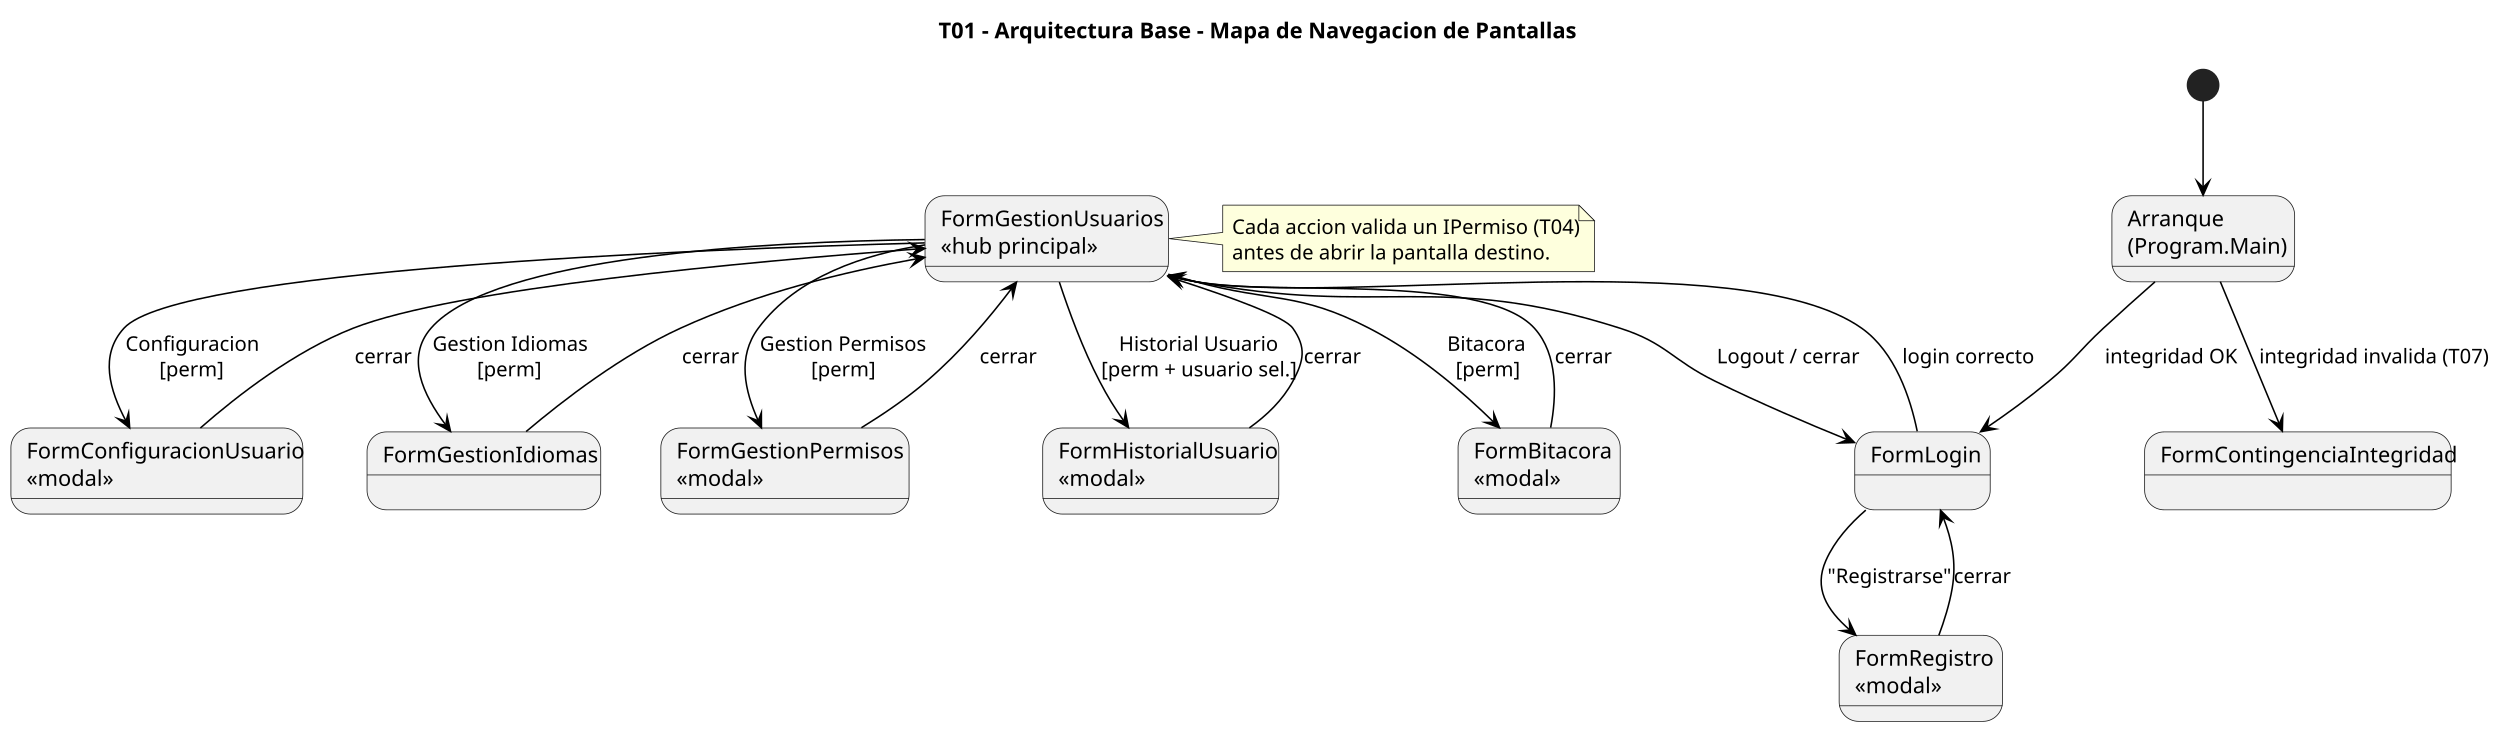
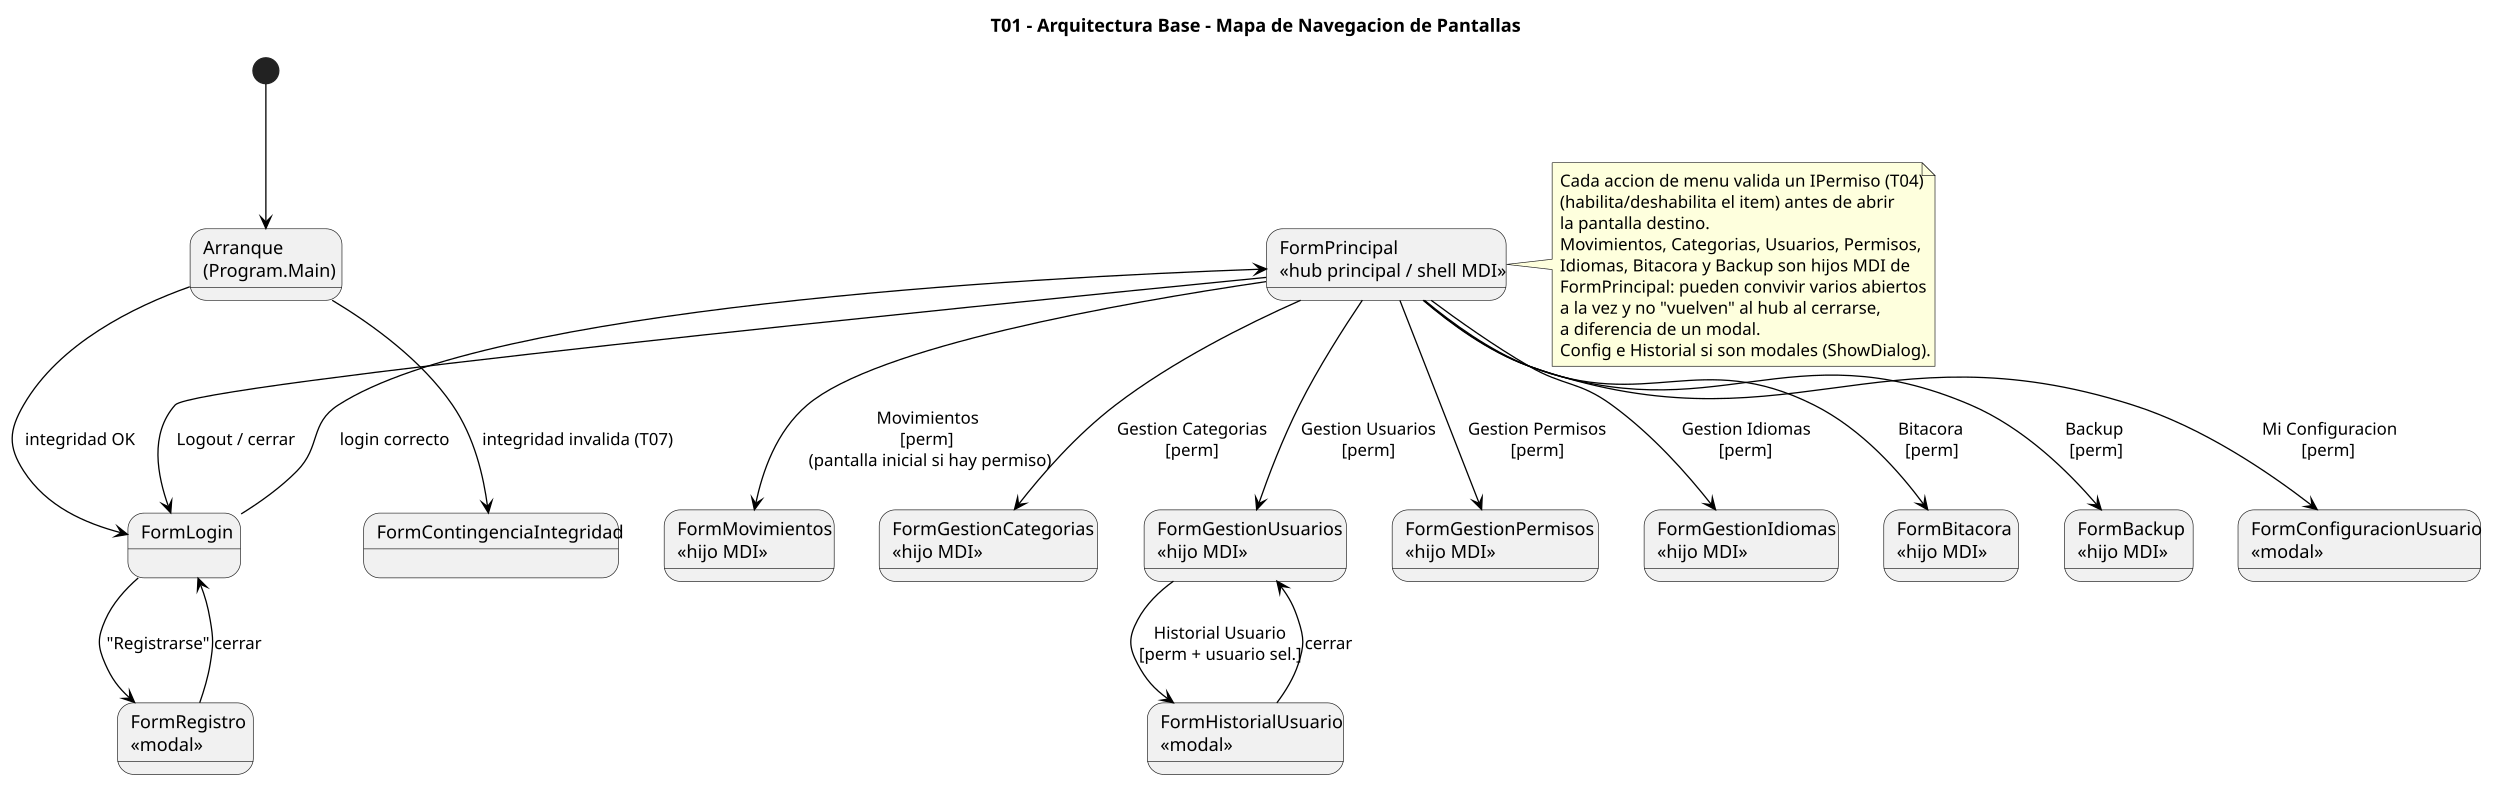
- <svg xmlns="http://www.w3.org/2000/svg" contentStyleType="text/css" data-diagram-type="STATE" height="476px" preserveAspectRatio="none" style="width:1604px;height:476px;background:#FFFFFF;" version="1.1" viewBox="0 0 1604 476" width="1604px" zoomAndPan="magnify">
+ <svg xmlns="http://www.w3.org/2000/svg" contentStyleType="text/css" data-diagram-type="STATE" height="611px" preserveAspectRatio="none" style="width:1930px;height:611px;background:#FFFFFF;" version="1.1" viewBox="0 0 1930 611" width="1930px" zoomAndPan="magnify">
  <defs />
  <g>
    <g class="title" data-source-line="1">
-       <text fill="#000000" font-family="sans-serif" font-size="14" font-weight="700" lengthAdjust="spacing" textLength="393.682" x="602.141" y="24.533">T01 - Arquitectura Base - Mapa de Navegacion de Pantallas</text>
+       <text fill="#000000" font-family="sans-serif" font-size="14" font-weight="700" lengthAdjust="spacing" textLength="393.682" x="764.684" y="24.533">T01 - Arquitectura Base - Mapa de Navegacion de Pantallas</text>
    </g>
    <g class="entity" data-qualified-name="Arranque" data-source-line="13" id="ent0001">
-       <rect fill="#F1F1F1" height="55.219" rx="12.5" ry="12.5" style="stroke:#181818;stroke-width:0.5;" width="117.241" x="1355" y="125.609" />
-       <line style="stroke:#181818;stroke-width:0.5;" x1="1355" x2="1472.241" y1="170.828" y2="170.828" />
-       <text fill="#000000" font-family="sans-serif" font-size="14" lengthAdjust="spacing" textLength="57.593" x="1365" y="145.143">Arranque</text>
-       <text fill="#000000" font-family="sans-serif" font-size="14" lengthAdjust="spacing" textLength="97.241" x="1365" y="162.752">(Program.Main)</text>
+       <rect fill="#F1F1F1" height="55.219" rx="12.5" ry="12.5" style="stroke:#181818;stroke-width:0.5;" width="117.241" x="146.76" y="176.609" />
+       <line style="stroke:#181818;stroke-width:0.5;" x1="146.76" x2="264.001" y1="221.828" y2="221.828" />
+       <text fill="#000000" font-family="sans-serif" font-size="14" lengthAdjust="spacing" textLength="57.593" x="156.76" y="196.143">Arranque</text>
+       <text fill="#000000" font-family="sans-serif" font-size="14" lengthAdjust="spacing" textLength="97.241" x="156.76" y="213.752">(Program.Main)</text>
    </g>
    <g class="entity" data-qualified-name="Cont" data-source-line="14" id="ent0002">
-       <rect fill="#F1F1F1" height="50" rx="12.5" ry="12.5" style="stroke:#181818;stroke-width:0.5;" width="196.654" x="1376" y="277.109" />
-       <line style="stroke:#181818;stroke-width:0.5;" x1="1376" x2="1572.654" y1="304.719" y2="304.719" />
-       <text fill="#000000" font-family="sans-serif" font-size="14" lengthAdjust="spacing" textLength="176.654" x="1386" y="296.643">FormContingenciaIntegridad</text>
+       <rect fill="#F1F1F1" height="50" rx="12.5" ry="12.5" style="stroke:#181818;stroke-width:0.5;" width="196.654" x="280.76" y="396.109" />
+       <line style="stroke:#181818;stroke-width:0.5;" x1="280.76" x2="477.414" y1="423.719" y2="423.719" />
+       <text fill="#000000" font-family="sans-serif" font-size="14" lengthAdjust="spacing" textLength="176.654" x="290.76" y="415.643">FormContingenciaIntegridad</text>
    </g>
    <g class="entity" data-qualified-name="Login" data-source-line="15" id="ent0003">
-       <rect fill="#F1F1F1" height="50" rx="12.5" ry="12.5" style="stroke:#181818;stroke-width:0.5;" width="86.917" x="1190" y="277.109" />
-       <line style="stroke:#181818;stroke-width:0.5;" x1="1190" x2="1276.917" y1="304.719" y2="304.719" />
-       <text fill="#000000" font-family="sans-serif" font-size="14" lengthAdjust="spacing" textLength="66.917" x="1200" y="296.643">FormLogin</text>
+       <rect fill="#F1F1F1" height="50" rx="12.5" ry="12.5" style="stroke:#181818;stroke-width:0.5;" width="86.917" x="98.76" y="396.109" />
+       <line style="stroke:#181818;stroke-width:0.5;" x1="98.76" x2="185.677" y1="423.719" y2="423.719" />
+       <text fill="#000000" font-family="sans-serif" font-size="14" lengthAdjust="spacing" textLength="66.917" x="108.76" y="415.643">FormLogin</text>
    </g>
    <g class="entity" data-qualified-name="Registro" data-source-line="16" id="ent0004">
-       <rect fill="#F1F1F1" height="55.219" rx="12.5" ry="12.5" style="stroke:#181818;stroke-width:0.5;" width="104.793" x="1180" y="407.609" />
-       <line style="stroke:#181818;stroke-width:0.5;" x1="1180" x2="1284.793" y1="452.828" y2="452.828" />
-       <text fill="#000000" font-family="sans-serif" font-size="14" lengthAdjust="spacing" textLength="84.793" x="1190" y="427.143">FormRegistro</text>
-       <text fill="#000000" font-family="sans-serif" font-size="14" lengthAdjust="spacing" textLength="53.703" x="1190" y="444.752">«modal»</text>
-     </g>
-     <g class="entity" data-qualified-name="Hub" data-source-line="17" id="ent0005">
-       <rect fill="#F1F1F1" height="55.219" rx="12.5" ry="12.5" style="stroke:#181818;stroke-width:0.5;" width="156.151" x="593.5" y="125.609" />
-       <line style="stroke:#181818;stroke-width:0.5;" x1="593.5" x2="749.651" y1="170.828" y2="170.828" />
-       <text fill="#000000" font-family="sans-serif" font-size="14" lengthAdjust="spacing" textLength="136.151" x="603.5" y="145.143">FormGestionUsuarios</text>
-       <text fill="#000000" font-family="sans-serif" font-size="14" lengthAdjust="spacing" textLength="94.958" x="603.5" y="162.752">«hub principal»</text>
-     </g>
-     <g class="entity" data-qualified-name="Config" data-source-line="18" id="ent0006">
-       <rect fill="#F1F1F1" height="55.219" rx="12.5" ry="12.5" style="stroke:#181818;stroke-width:0.5;" width="187.289" x="7" y="274.609" />
-       <line style="stroke:#181818;stroke-width:0.5;" x1="7" x2="194.289" y1="319.828" y2="319.828" />
-       <text fill="#000000" font-family="sans-serif" font-size="14" lengthAdjust="spacing" textLength="167.289" x="17" y="294.143">FormConfiguracionUsuario</text>
-       <text fill="#000000" font-family="sans-serif" font-size="14" lengthAdjust="spacing" textLength="53.703" x="17" y="311.752">«modal»</text>
-     </g>
-     <g class="entity" data-qualified-name="Idiomas" data-source-line="19" id="ent0007">
-       <rect fill="#F1F1F1" height="50" rx="12.5" ry="12.5" style="stroke:#181818;stroke-width:0.5;" width="149.931" x="235.5" y="277.109" />
-       <line style="stroke:#181818;stroke-width:0.5;" x1="235.5" x2="385.431" y1="304.719" y2="304.719" />
-       <text fill="#000000" font-family="sans-serif" font-size="14" lengthAdjust="spacing" textLength="129.931" x="245.5" y="296.643">FormGestionIdiomas</text>
-     </g>
-     <g class="entity" data-qualified-name="Permisos" data-source-line="20" id="ent0008">
-       <rect fill="#F1F1F1" height="55.219" rx="12.5" ry="12.5" style="stroke:#181818;stroke-width:0.5;" width="159.255" x="424" y="274.609" />
-       <line style="stroke:#181818;stroke-width:0.5;" x1="424" x2="583.255" y1="319.828" y2="319.828" />
-       <text fill="#000000" font-family="sans-serif" font-size="14" lengthAdjust="spacing" textLength="139.255" x="434" y="294.143">FormGestionPermisos</text>
-       <text fill="#000000" font-family="sans-serif" font-size="14" lengthAdjust="spacing" textLength="53.703" x="434" y="311.752">«modal»</text>
-     </g>
-     <g class="entity" data-qualified-name="Historial" data-source-line="21" id="ent0009">
-       <rect fill="#F1F1F1" height="55.219" rx="12.5" ry="12.5" style="stroke:#181818;stroke-width:0.5;" width="151.469" x="669" y="274.609" />
-       <line style="stroke:#181818;stroke-width:0.5;" x1="669" x2="820.469" y1="319.828" y2="319.828" />
-       <text fill="#000000" font-family="sans-serif" font-size="14" lengthAdjust="spacing" textLength="131.469" x="679" y="294.143">FormHistorialUsuario</text>
-       <text fill="#000000" font-family="sans-serif" font-size="14" lengthAdjust="spacing" textLength="53.703" x="679" y="311.752">«modal»</text>
-     </g>
-     <g class="entity" data-qualified-name="Bitacora" data-source-line="22" id="ent0010">
-       <rect fill="#F1F1F1" height="55.219" rx="12.5" ry="12.5" style="stroke:#181818;stroke-width:0.5;" width="104.02" x="935.5" y="274.609" />
-       <line style="stroke:#181818;stroke-width:0.5;" x1="935.5" x2="1039.521" y1="319.828" y2="319.828" />
-       <text fill="#000000" font-family="sans-serif" font-size="14" lengthAdjust="spacing" textLength="84.02" x="945.5" y="294.143">FormBitacora</text>
-       <text fill="#000000" font-family="sans-serif" font-size="14" lengthAdjust="spacing" textLength="53.703" x="945.5" y="311.752">«modal»</text>
-     </g>
-     <g class="start_entity" data-qualified-name=".start." data-source-line="11" id="ent0011">
-       <ellipse cx="1413.5" cy="54.609" fill="#222222" rx="10" ry="10" style="stroke:#222222;stroke-width:1;" />
-     </g>
-     <g class="entity" data-qualified-name="GMN29" data-source-line="45" id="ent0030">
-       <path d="M784.5,131.609 L784.5,149.109 L749.89,153.109 L784.5,157.109 L784.5,174.312 A0,0 0 0 0 784.5,174.312 L1022.99,174.312 A0,0 0 0 0 1022.99,174.312 L1022.99,141.609 L1012.99,131.609 L784.5,131.609 A0,0 0 0 0 784.5,131.609" fill="#FEFFDD" style="stroke:#181818;stroke-width:0.5;" />
-       <path d="M1012.99,131.609 L1012.99,141.609 L1022.99,141.609 L1012.99,131.609" fill="#FEFFDD" style="stroke:#181818;stroke-width:0.5;" />
-       <text fill="#000000" font-family="sans-serif" font-size="13" lengthAdjust="spacing" textLength="217.49" x="790.5" y="150.105">Cada accion valida un IPermiso (T04)</text>
-       <text fill="#000000" font-family="sans-serif" font-size="13" lengthAdjust="spacing" textLength="191.515" x="790.5" y="166.456">antes de abrir la pantalla destino.</text>
-     </g>
-     <g class="link" data-entity-1="ent0011" data-entity-2="ent0001" data-link-type="dependency" data-source-line="11" id="lnk12">
-       <path d="M1413.5,64.859 C1413.5,78.639 1413.5,100.079 1413.5,120.259" fill="none" id="*start*-to-Arranque" style="stroke:#000000;stroke-width:1;" />
-       <polygon fill="#000000" points="1413.5,125.259,1417.5,116.259,1413.5,120.259,1409.5,116.259,1413.5,125.259" style="stroke:#000000;stroke-width:1;stroke-linejoin:miter;stroke-miterlimit:10;" />
-     </g>
-     <g class="link" data-entity-1="ent0001" data-entity-2="ent0002" data-link-type="dependency" data-source-line="24" id="lnk13">
-       <path d="M1424.55,180.729 C1435.88,208.029 1451.432,245.532 1462.432,272.022" fill="none" id="Arranque-to-Cont" style="stroke:#000000;stroke-width:1;" />
-       <polygon fill="#000000" points="1464.35,276.639,1464.593,266.793,1462.432,272.022,1457.204,269.861,1464.35,276.639" style="stroke:#000000;stroke-width:1;stroke-linejoin:miter;stroke-miterlimit:10;" />
-       <text fill="#000000" font-family="sans-serif" font-size="13" lengthAdjust="spacing" textLength="139.464" x="1449.5" y="233.105">integridad invalida (T07)</text>
-     </g>
-     <g class="link" data-entity-1="ent0001" data-entity-2="ent0003" data-link-type="dependency" data-source-line="25" id="lnk14">
-       <path d="M1382.63,180.829 C1372.03,190.149 1360.16,200.739 1349.5,210.609 C1333.59,225.349 1331.23,230.809 1314.5,244.609 C1300.75,255.959 1288.932,264.594 1274.842,274.194" fill="none" id="Arranque-to-Login" style="stroke:#000000;stroke-width:1;" />
-       <polygon fill="#000000" points="1270.71,277.009,1280.4,275.248,1274.842,274.194,1275.896,268.636,1270.71,277.009" style="stroke:#000000;stroke-width:1;stroke-linejoin:miter;stroke-miterlimit:10;" />
-       <text fill="#000000" font-family="sans-serif" font-size="13" lengthAdjust="spacing" textLength="79.492" x="1350.5" y="233.105">integridad OK</text>
-     </g>
-     <g class="link" data-entity-1="ent0003" data-entity-2="ent0004" data-link-type="dependency" data-source-line="27" id="lnk15">
-       <path d="M1197.08,327.309 C1186.86,336.139 1177.03,347.089 1171.5,359.609 C1163.67,377.349 1171.687,391.029 1186.917,404.269" fill="none" id="Login-to-Registro" style="stroke:#000000;stroke-width:1;" />
-       <polygon fill="#000000" points="1190.69,407.549,1186.522,398.626,1186.917,404.269,1181.274,404.663,1190.69,407.549" style="stroke:#000000;stroke-width:1;stroke-linejoin:miter;stroke-miterlimit:10;" />
-       <text fill="#000000" font-family="sans-serif" font-size="13" lengthAdjust="spacing" textLength="75.696" x="1172.5" y="374.104">"Registrarse"</text>
-     </g>
-     <g class="link" data-entity-1="ent0004" data-entity-2="ent0003" data-link-type="dependency" data-source-line="28" id="lnk16">
-       <path d="M1243.98,407.599 C1247.44,398.299 1250.77,387.659 1252.5,377.609 C1255.41,360.639 1252.355,346.53 1246.825,332.06" fill="none" id="Registro-to-Login" style="stroke:#000000;stroke-width:1;" />
-       <polygon fill="#000000" points="1245.04,327.389,1244.516,337.224,1246.825,332.06,1251.989,334.368,1245.04,327.389" style="stroke:#000000;stroke-width:1;stroke-linejoin:miter;stroke-miterlimit:10;" />
-       <text fill="#000000" font-family="sans-serif" font-size="13" lengthAdjust="spacing" textLength="33.947" x="1253.5" y="374.104">cerrar</text>
-     </g>
-     <g class="link" data-entity-1="ent0003" data-entity-2="ent0005" data-link-type="dependency" data-source-line="29" id="lnk17">
-       <path d="M1230.09,276.719 C1225.74,255.509 1215.99,225.849 1194.5,210.609 C1116.73,155.449 860.45,196.839 766.5,180.609 C761.02,179.659 760.269,179.621 754.639,178.361" fill="none" id="Login-to-Hub" style="stroke:#000000;stroke-width:1;" />
-       <polygon fill="#000000" points="749.76,177.269,757.669,183.138,754.639,178.361,759.416,175.332,749.76,177.269" style="stroke:#000000;stroke-width:1;stroke-linejoin:miter;stroke-miterlimit:10;" />
-       <text fill="#000000" font-family="sans-serif" font-size="13" lengthAdjust="spacing" textLength="78.038" x="1220.5" y="233.105">login correcto</text>
-     </g>
-     <g class="link" data-entity-1="ent0005" data-entity-2="ent0003" data-link-type="dependency" data-source-line="30" id="lnk18">
-       <path d="M749.54,176.959 C755.26,178.299 760.95,179.539 766.5,180.609 C886.35,203.749 923.22,173.489 1039.5,210.609 C1069.07,220.049 1072.62,230.969 1100.5,244.609 C1129.79,258.949 1158.998,271.408 1185.218,282.058" fill="none" id="Hub-to-Login" style="stroke:#000000;stroke-width:1;" />
-       <polygon fill="#000000" points="1189.85,283.939,1183.017,276.846,1185.218,282.058,1180.006,284.259,1189.85,283.939" style="stroke:#000000;stroke-width:1;stroke-linejoin:miter;stroke-miterlimit:10;" />
-       <text fill="#000000" font-family="sans-serif" font-size="13" lengthAdjust="spacing" textLength="84.544" x="1101.5" y="233.105">Logout / cerrar</text>
-     </g>
-     <g class="link" data-entity-1="ent0005" data-entity-2="ent0006" data-link-type="dependency" data-source-line="32" id="lnk19">
-       <path d="M593.33,155.839 C440.38,160.029 113.42,173.299 79.5,210.609 C63.77,227.919 70.239,250.237 80.859,270.167" fill="none" id="Hub-to-Config" style="stroke:#000000;stroke-width:1;" />
-       <polygon fill="#000000" points="83.21,274.579,82.508,264.756,80.859,270.167,75.448,268.518,83.21,274.579" style="stroke:#000000;stroke-width:1;stroke-linejoin:miter;stroke-miterlimit:10;" />
-       <text fill="#000000" font-family="sans-serif" font-size="13" lengthAdjust="spacing" textLength="80.215" x="80.5" y="225.105">Configuracion</text>
-       <text fill="#000000" font-family="sans-serif" font-size="13" lengthAdjust="spacing" textLength="36.842" x="102.187" y="241.456">[perm]</text>
-     </g>
-     <g class="link" data-entity-1="ent0006" data-entity-2="ent0005" data-link-type="dependency" data-source-line="38" id="lnk24">
-       <path d="M128.56,274.589 C152.6,253.539 189.15,225.289 226.5,210.609 C291.55,185.039 479.174,167.922 588.474,159.752" fill="none" id="Config-to-Hub" style="stroke:#000000;stroke-width:1;" />
-       <polygon fill="#000000" points="593.46,159.379,584.187,156.061,588.474,159.752,584.783,164.039,593.46,159.379" style="stroke:#000000;stroke-width:1;stroke-linejoin:miter;stroke-miterlimit:10;" />
-       <text fill="#000000" font-family="sans-serif" font-size="13" lengthAdjust="spacing" textLength="33.947" x="227.5" y="233.105">cerrar</text>
-     </g>
-     <g class="link" data-entity-1="ent0005" data-entity-2="ent0007" data-link-type="dependency" data-source-line="33" id="lnk20">
-       <path d="M593.34,153.699 C490.12,155.009 316.66,164.289 276.5,210.609 C260.12,229.499 271.328,253.053 286.068,272.793" fill="none" id="Hub-to-Idiomas" style="stroke:#000000;stroke-width:1;" />
-       <polygon fill="#000000" points="289.06,276.799,286.88,267.195,286.068,272.793,280.47,271.981,289.06,276.799" style="stroke:#000000;stroke-width:1;stroke-linejoin:miter;stroke-miterlimit:10;" />
-       <text fill="#000000" font-family="sans-serif" font-size="13" lengthAdjust="spacing" textLength="93.933" x="277.5" y="225.105">Gestion Idiomas</text>
-       <text fill="#000000" font-family="sans-serif" font-size="13" lengthAdjust="spacing" textLength="36.842" x="306.045" y="241.456">[perm]</text>
-     </g>
-     <g class="link" data-entity-1="ent0007" data-entity-2="ent0005" data-link-type="dependency" data-source-line="39" id="lnk25">
-       <path d="M337.56,276.879 C361.84,256.359 399.28,227.649 436.5,210.609 C486.29,187.809 541.459,174.457 588.419,165.987" fill="none" id="Idiomas-to-Hub" style="stroke:#000000;stroke-width:1;" />
-       <polygon fill="#000000" points="593.34,165.099,583.773,162.76,588.419,165.987,585.193,170.633,593.34,165.099" style="stroke:#000000;stroke-width:1;stroke-linejoin:miter;stroke-miterlimit:10;" />
-       <text fill="#000000" font-family="sans-serif" font-size="13" lengthAdjust="spacing" textLength="33.947" x="437.5" y="233.105">cerrar</text>
-     </g>
-     <g class="link" data-entity-1="ent0005" data-entity-2="ent0008" data-link-type="dependency" data-source-line="34" id="lnk21">
-       <path d="M593.48,157.129 C554.74,163.069 511.07,177.409 486.5,210.609 C472.9,228.979 477.751,250.509 486.491,269.959" fill="none" id="Hub-to-Permisos" style="stroke:#000000;stroke-width:1;" />
-       <polygon fill="#000000" points="488.54,274.519,488.5,264.671,486.491,269.959,481.202,267.95,488.54,274.519" style="stroke:#000000;stroke-width:1;stroke-linejoin:miter;stroke-miterlimit:10;" />
-       <text fill="#000000" font-family="sans-serif" font-size="13" lengthAdjust="spacing" textLength="102.591" x="487.5" y="225.105">Gestion Permisos</text>
-       <text fill="#000000" font-family="sans-serif" font-size="13" lengthAdjust="spacing" textLength="36.842" x="520.375" y="241.456">[perm]</text>
-     </g>
-     <g class="link" data-entity-1="ent0008" data-entity-2="ent0005" data-link-type="dependency" data-source-line="40" id="lnk26">
-       <path d="M552.67,274.419 C566.8,265.749 581.82,255.529 594.5,244.609 C616.54,225.629 634.634,204.089 649.164,184.98" fill="none" id="Permisos-to-Hub" style="stroke:#000000;stroke-width:1;" />
-       <polygon fill="#000000" points="652.19,180.999,643.559,185.743,649.164,184.98,649.927,190.585,652.19,180.999" style="stroke:#000000;stroke-width:1;stroke-linejoin:miter;stroke-miterlimit:10;" />
-       <text fill="#000000" font-family="sans-serif" font-size="13" lengthAdjust="spacing" textLength="33.947" x="628.5" y="233.105">cerrar</text>
-     </g>
-     <g class="link" data-entity-1="ent0005" data-entity-2="ent0009" data-link-type="dependency" data-source-line="35" id="lnk22">
-       <path d="M679.67,180.989 C685.73,199.389 694.77,224.079 705.5,244.609 C710.8,254.749 714.73,261.142 721.17,270.282" fill="none" id="Hub-to-Historial" style="stroke:#000000;stroke-width:1;" />
-       <polygon fill="#000000" points="724.05,274.369,722.136,264.708,721.17,270.282,715.596,269.316,724.05,274.369" style="stroke:#000000;stroke-width:1;stroke-linejoin:miter;stroke-miterlimit:10;" />
-       <text fill="#000000" font-family="sans-serif" font-size="13" lengthAdjust="spacing" textLength="95.361" x="717.888" y="225.105">Historial Usuario</text>
-       <text fill="#000000" font-family="sans-serif" font-size="13" lengthAdjust="spacing" textLength="118.136" x="706.5" y="241.456">[perm + usuario sel.]</text>
-     </g>
-     <g class="link" data-entity-1="ent0009" data-entity-2="ent0005" data-link-type="dependency" data-source-line="41" id="lnk27">
-       <path d="M801.6,274.509 C812.8,266.539 823.05,256.639 829.5,244.609 C836.64,231.289 838.2,222.959 829.5,210.609 C824.28,203.199 791.529,191.164 754.369,179.184" fill="none" id="Historial-to-Hub" style="stroke:#000000;stroke-width:1;" />
-       <polygon fill="#000000" points="749.61,177.649,756.948,184.218,754.369,179.184,759.403,176.604,749.61,177.649" style="stroke:#000000;stroke-width:1;stroke-linejoin:miter;stroke-miterlimit:10;" />
-       <text fill="#000000" font-family="sans-serif" font-size="13" lengthAdjust="spacing" textLength="33.947" x="836.5" y="233.105">cerrar</text>
-     </g>
-     <g class="link" data-entity-1="ent0005" data-entity-2="ent0010" data-link-type="dependency" data-source-line="36" id="lnk23">
-       <path d="M749.51,175.939 C755.26,177.529 760.97,179.099 766.5,180.609 C816.21,194.199 832.73,186.939 878.5,210.609 C910.4,227.109 937.784,250.725 958.514,270.985" fill="none" id="Hub-to-Bitacora" style="stroke:#000000;stroke-width:1;" />
-       <polygon fill="#000000" points="962.09,274.479,958.449,265.328,958.514,270.985,952.858,271.05,962.09,274.479" style="stroke:#000000;stroke-width:1;stroke-linejoin:miter;stroke-miterlimit:10;" />
-       <text fill="#000000" font-family="sans-serif" font-size="13" lengthAdjust="spacing" textLength="47.69" x="928.5" y="225.105">Bitacora</text>
-       <text fill="#000000" font-family="sans-serif" font-size="13" lengthAdjust="spacing" textLength="36.842" x="933.924" y="241.456">[perm]</text>
-     </g>
-     <g class="link" data-entity-1="ent0010" data-entity-2="ent0005" data-link-type="dependency" data-source-line="42" id="lnk28">
-       <path d="M994.9,274.369 C998.7,254.329 999.76,227.539 984.5,210.609 C951.76,174.289 814.38,190.539 766.5,180.609 C760.97,179.459 760.14,179.346 754.44,177.966" fill="none" id="Bitacora-to-Hub" style="stroke:#000000;stroke-width:1;" />
-       <polygon fill="#000000" points="749.58,176.789,757.386,182.795,754.44,177.966,759.269,175.019,749.58,176.789" style="stroke:#000000;stroke-width:1;stroke-linejoin:miter;stroke-miterlimit:10;" />
-       <text fill="#000000" font-family="sans-serif" font-size="13" lengthAdjust="spacing" textLength="33.947" x="997.5" y="233.105">cerrar</text>
+       <rect fill="#F1F1F1" height="55.219" rx="12.5" ry="12.5" style="stroke:#181818;stroke-width:0.5;" width="104.793" x="90.76" y="542.609" />
+       <line style="stroke:#181818;stroke-width:0.5;" x1="90.76" x2="195.553" y1="587.828" y2="587.828" />
+       <text fill="#000000" font-family="sans-serif" font-size="14" lengthAdjust="spacing" textLength="84.793" x="100.76" y="562.143">FormRegistro</text>
+       <text fill="#000000" font-family="sans-serif" font-size="14" lengthAdjust="spacing" textLength="53.703" x="100.76" y="579.752">«modal»</text>
+     </g>
+     <g class="entity" data-qualified-name="Principal" data-source-line="17" id="ent0005">
+       <rect fill="#F1F1F1" height="55.219" rx="12.5" ry="12.5" style="stroke:#181818;stroke-width:0.5;" width="184.972" x="977.76" y="176.609" />
+       <line style="stroke:#181818;stroke-width:0.5;" x1="977.76" x2="1162.732" y1="221.828" y2="221.828" />
+       <text fill="#000000" font-family="sans-serif" font-size="14" lengthAdjust="spacing" textLength="86.352" x="987.76" y="196.143">FormPrincipal</text>
+       <text fill="#000000" font-family="sans-serif" font-size="14" lengthAdjust="spacing" textLength="164.972" x="987.76" y="213.752">«hub principal / shell MDI»</text>
+     </g>
+     <g class="entity" data-qualified-name="Movimientos" data-source-line="18" id="ent0006">
+       <rect fill="#F1F1F1" height="55.219" rx="12.5" ry="12.5" style="stroke:#181818;stroke-width:0.5;" width="131.241" x="512.76" y="393.609" />
+       <line style="stroke:#181818;stroke-width:0.5;" x1="512.76" x2="644.001" y1="438.828" y2="438.828" />
+       <text fill="#000000" font-family="sans-serif" font-size="14" lengthAdjust="spacing" textLength="111.241" x="522.76" y="413.143">FormMovimientos</text>
+       <text fill="#000000" font-family="sans-serif" font-size="14" lengthAdjust="spacing" textLength="66.917" x="522.76" y="430.752">«hijo MDI»</text>
+     </g>
+     <g class="entity" data-qualified-name="Categorias" data-source-line="19" id="ent0007">
+       <rect fill="#F1F1F1" height="55.219" rx="12.5" ry="12.5" style="stroke:#181818;stroke-width:0.5;" width="168.613" x="678.76" y="393.609" />
+       <line style="stroke:#181818;stroke-width:0.5;" x1="678.76" x2="847.373" y1="438.828" y2="438.828" />
+       <text fill="#000000" font-family="sans-serif" font-size="14" lengthAdjust="spacing" textLength="148.613" x="688.76" y="413.143">FormGestionCategorias</text>
+       <text fill="#000000" font-family="sans-serif" font-size="14" lengthAdjust="spacing" textLength="66.917" x="688.76" y="430.752">«hijo MDI»</text>
+     </g>
+     <g class="entity" data-qualified-name="Usuarios" data-source-line="20" id="ent0008">
+       <rect fill="#F1F1F1" height="55.219" rx="12.5" ry="12.5" style="stroke:#181818;stroke-width:0.5;" width="156.151" x="883.26" y="393.609" />
+       <line style="stroke:#181818;stroke-width:0.5;" x1="883.26" x2="1039.411" y1="438.828" y2="438.828" />
+       <text fill="#000000" font-family="sans-serif" font-size="14" lengthAdjust="spacing" textLength="136.151" x="893.26" y="413.143">FormGestionUsuarios</text>
+       <text fill="#000000" font-family="sans-serif" font-size="14" lengthAdjust="spacing" textLength="66.917" x="893.26" y="430.752">«hijo MDI»</text>
+     </g>
+     <g class="entity" data-qualified-name="Permisos" data-source-line="21" id="ent0009">
+       <rect fill="#F1F1F1" height="55.219" rx="12.5" ry="12.5" style="stroke:#181818;stroke-width:0.5;" width="159.255" x="1074.76" y="393.609" />
+       <line style="stroke:#181818;stroke-width:0.5;" x1="1074.76" x2="1234.015" y1="438.828" y2="438.828" />
+       <text fill="#000000" font-family="sans-serif" font-size="14" lengthAdjust="spacing" textLength="139.255" x="1084.76" y="413.143">FormGestionPermisos</text>
+       <text fill="#000000" font-family="sans-serif" font-size="14" lengthAdjust="spacing" textLength="66.917" x="1084.76" y="430.752">«hijo MDI»</text>
+     </g>
+     <g class="entity" data-qualified-name="Idiomas" data-source-line="22" id="ent0010">
+       <rect fill="#F1F1F1" height="55.219" rx="12.5" ry="12.5" style="stroke:#181818;stroke-width:0.5;" width="149.931" x="1269.26" y="393.609" />
+       <line style="stroke:#181818;stroke-width:0.5;" x1="1269.26" x2="1419.191" y1="438.828" y2="438.828" />
+       <text fill="#000000" font-family="sans-serif" font-size="14" lengthAdjust="spacing" textLength="129.931" x="1279.26" y="413.143">FormGestionIdiomas</text>
+       <text fill="#000000" font-family="sans-serif" font-size="14" lengthAdjust="spacing" textLength="66.917" x="1279.26" y="430.752">«hijo MDI»</text>
+     </g>
+     <g class="entity" data-qualified-name="Bitacora" data-source-line="23" id="ent0011">
+       <rect fill="#F1F1F1" height="55.219" rx="12.5" ry="12.5" style="stroke:#181818;stroke-width:0.5;" width="104.02" x="1454.26" y="393.609" />
+       <line style="stroke:#181818;stroke-width:0.5;" x1="1454.26" x2="1558.281" y1="438.828" y2="438.828" />
+       <text fill="#000000" font-family="sans-serif" font-size="14" lengthAdjust="spacing" textLength="84.02" x="1464.26" y="413.143">FormBitacora</text>
+       <text fill="#000000" font-family="sans-serif" font-size="14" lengthAdjust="spacing" textLength="66.917" x="1464.26" y="430.752">«hijo MDI»</text>
+     </g>
+     <g class="entity" data-qualified-name="Backup" data-source-line="24" id="ent0012">
+       <rect fill="#F1F1F1" height="55.219" rx="12.5" ry="12.5" style="stroke:#181818;stroke-width:0.5;" width="99.358" x="1593.76" y="393.609" />
+       <line style="stroke:#181818;stroke-width:0.5;" x1="1593.76" x2="1693.118" y1="438.828" y2="438.828" />
+       <text fill="#000000" font-family="sans-serif" font-size="14" lengthAdjust="spacing" textLength="79.358" x="1603.76" y="413.143">FormBackup</text>
+       <text fill="#000000" font-family="sans-serif" font-size="14" lengthAdjust="spacing" textLength="66.917" x="1603.76" y="430.752">«hijo MDI»</text>
+     </g>
+     <g class="entity" data-qualified-name="Config" data-source-line="25" id="ent0013">
+       <rect fill="#F1F1F1" height="55.219" rx="12.5" ry="12.5" style="stroke:#181818;stroke-width:0.5;" width="187.289" x="1727.76" y="393.609" />
+       <line style="stroke:#181818;stroke-width:0.5;" x1="1727.76" x2="1915.049" y1="438.828" y2="438.828" />
+       <text fill="#000000" font-family="sans-serif" font-size="14" lengthAdjust="spacing" textLength="167.289" x="1737.76" y="413.143">FormConfiguracionUsuario</text>
+       <text fill="#000000" font-family="sans-serif" font-size="14" lengthAdjust="spacing" textLength="53.703" x="1737.76" y="430.752">«modal»</text>
+     </g>
+     <g class="entity" data-qualified-name="Historial" data-source-line="26" id="ent0014">
+       <rect fill="#F1F1F1" height="55.219" rx="12.5" ry="12.5" style="stroke:#181818;stroke-width:0.5;" width="151.469" x="885.76" y="542.609" />
+       <line style="stroke:#181818;stroke-width:0.5;" x1="885.76" x2="1037.229" y1="587.828" y2="587.828" />
+       <text fill="#000000" font-family="sans-serif" font-size="14" lengthAdjust="spacing" textLength="131.469" x="895.76" y="562.143">FormHistorialUsuario</text>
+       <text fill="#000000" font-family="sans-serif" font-size="14" lengthAdjust="spacing" textLength="53.703" x="895.76" y="579.752">«modal»</text>
+     </g>
+     <g class="start_entity" data-qualified-name=".start." data-source-line="11" id="ent0015">
+       <ellipse cx="205.26" cy="54.609" fill="#222222" rx="10" ry="10" style="stroke:#222222;stroke-width:1;" />
+     </g>
+     <g class="entity" data-qualified-name="GMN33" data-source-line="49" id="ent0034">
+       <path d="M1198.26,125.609 L1198.26,200.109 L1162.98,204.109 L1198.26,208.109 L1198.26,282.773 A0,0 0 0 0 1198.26,282.773 L1493.822,282.773 A0,0 0 0 0 1493.822,282.773 L1493.822,135.609 L1483.822,125.609 L1198.26,125.609 A0,0 0 0 0 1198.26,125.609" fill="#FEFFDD" style="stroke:#181818;stroke-width:0.5;" />
+       <path d="M1483.822,125.609 L1483.822,135.609 L1493.822,135.609 L1483.822,125.609" fill="#FEFFDD" style="stroke:#181818;stroke-width:0.5;" />
+       <text fill="#000000" font-family="sans-serif" font-size="13" lengthAdjust="spacing" textLength="271.692" x="1204.26" y="144.105">Cada accion de menu valida un IPermiso (T04)</text>
+       <text fill="#000000" font-family="sans-serif" font-size="13" lengthAdjust="spacing" textLength="240.627" x="1204.26" y="160.456">(habilita/deshabilita el item) antes de abrir</text>
+       <text fill="#000000" font-family="sans-serif" font-size="13" lengthAdjust="spacing" textLength="108.412" x="1204.26" y="176.808">la pantalla destino.</text>
+       <text fill="#000000" font-family="sans-serif" font-size="13" lengthAdjust="spacing" textLength="266.589" x="1204.26" y="193.159">Movimientos, Categorias, Usuarios, Permisos,</text>
+       <text fill="#000000" font-family="sans-serif" font-size="13" lengthAdjust="spacing" textLength="257.95" x="1204.26" y="209.511">Idiomas, Bitacora y Backup son hijos MDI de</text>
+       <text fill="#000000" font-family="sans-serif" font-size="13" lengthAdjust="spacing" textLength="266.614" x="1204.26" y="225.862">FormPrincipal: pueden convivir varios abiertos</text>
+       <text fill="#000000" font-family="sans-serif" font-size="13" lengthAdjust="spacing" textLength="238.297" x="1204.26" y="242.214">a la vez y no "vuelven" al hub al cerrarse,</text>
+       <text fill="#000000" font-family="sans-serif" font-size="13" lengthAdjust="spacing" textLength="145.983" x="1204.26" y="258.565">a diferencia de un modal.</text>
+       <text fill="#000000" font-family="sans-serif" font-size="13" lengthAdjust="spacing" textLength="274.562" x="1204.26" y="274.917">Config e Historial si son modales (ShowDialog).</text>
+     </g>
+     <g class="link" data-entity-1="ent0015" data-entity-2="ent0001" data-link-type="dependency" data-source-line="11" id="lnk16">
+       <path d="M205.26,64.839 C205.26,86.779 205.26,137.779 205.26,171.389" fill="none" id="*start*-to-Arranque" style="stroke:#000000;stroke-width:1;" />
+       <polygon fill="#000000" points="205.26,176.389,209.26,167.389,205.26,171.389,201.26,167.389,205.26,176.389" style="stroke:#000000;stroke-width:1;stroke-linejoin:miter;stroke-miterlimit:10;" />
+     </g>
+     <g class="link" data-entity-1="ent0001" data-entity-2="ent0002" data-link-type="dependency" data-source-line="28" id="lnk17">
+       <path d="M256.45,231.799 C287.57,250.499 325.72,278.249 349.26,312.609 C366.57,337.859 373.273,367.934 376.383,391.054" fill="none" id="Arranque-to-Cont" style="stroke:#000000;stroke-width:1;" />
+       <polygon fill="#000000" points="377.05,396.009,379.815,386.557,376.383,391.054,371.886,387.623,377.05,396.009" style="stroke:#000000;stroke-width:1;stroke-linejoin:miter;stroke-miterlimit:10;" />
+       <text fill="#000000" font-family="sans-serif" font-size="13" lengthAdjust="spacing" textLength="139.464" x="372.26" y="343.604">integridad invalida (T07)</text>
+     </g>
+     <g class="link" data-entity-1="ent0001" data-entity-2="ent0003" data-link-type="dependency" data-source-line="29" id="lnk18">
+       <path d="M146.52,221.379 C102.62,236.979 45.64,265.289 18.26,312.609 C6.91,332.229 6,344.549 18.26,363.609 C35.86,390.969 65.492,403.977 93.622,411.317" fill="none" id="Arranque-to-Login" style="stroke:#000000;stroke-width:1;" />
+       <polygon fill="#000000" points="98.46,412.579,90.761,406.437,93.622,411.317,88.742,414.178,98.46,412.579" style="stroke:#000000;stroke-width:1;stroke-linejoin:miter;stroke-miterlimit:10;" />
+       <text fill="#000000" font-family="sans-serif" font-size="13" lengthAdjust="spacing" textLength="79.492" x="19.26" y="343.604">integridad OK</text>
+     </g>
+     <g class="link" data-entity-1="ent0003" data-entity-2="ent0004" data-link-type="dependency" data-source-line="31" id="lnk19">
+       <path d="M106.74,446.129 C96.57,455.019 86.75,466.039 81.26,478.609 C75.21,492.459 75.16,498.789 81.26,512.609 C86.26,523.929 91.088,530.597 100.228,538.947" fill="none" id="Login-to-Registro" style="stroke:#000000;stroke-width:1;" />
+       <polygon fill="#000000" points="103.92,542.319,99.973,533.296,100.228,538.947,94.577,539.202,103.92,542.319" style="stroke:#000000;stroke-width:1;stroke-linejoin:miter;stroke-miterlimit:10;" />
+       <text fill="#000000" font-family="sans-serif" font-size="13" lengthAdjust="spacing" textLength="75.696" x="82.26" y="501.104">"Registrarse"</text>
+     </g>
+     <g class="link" data-entity-1="ent0004" data-entity-2="ent0003" data-link-type="dependency" data-source-line="32" id="lnk20">
+       <path d="M154.17,542.549 C157.46,533.239 160.62,522.619 162.26,512.609 C164.7,497.699 164.82,493.499 162.26,478.609 C160.4,467.739 158.441,460.848 154.681,451.048" fill="none" id="Registro-to-Login" style="stroke:#000000;stroke-width:1;" />
+       <polygon fill="#000000" points="152.89,446.379,152.379,456.215,154.681,451.048,159.849,453.349,152.89,446.379" style="stroke:#000000;stroke-width:1;stroke-linejoin:miter;stroke-miterlimit:10;" />
+       <text fill="#000000" font-family="sans-serif" font-size="13" lengthAdjust="spacing" textLength="33.947" x="165.26" y="501.104">cerrar</text>
+     </g>
+     <g class="link" data-entity-1="ent0003" data-entity-2="ent0005" data-link-type="dependency" data-source-line="33" id="lnk21">
+       <path d="M186.18,396.759 C200.91,387.639 216.75,376.319 229.26,363.609 C248.04,344.539 238.75,327.079 261.26,312.609 C378.22,237.439 786.293,214.518 972.743,207.838" fill="none" id="Login-to-Principal" style="stroke:#000000;stroke-width:1;" />
+       <polygon fill="#000000" points="977.74,207.659,968.603,203.984,972.743,207.838,968.889,211.979,977.74,207.659" style="stroke:#000000;stroke-width:1;stroke-linejoin:miter;stroke-miterlimit:10;" />
+       <text fill="#000000" font-family="sans-serif" font-size="13" lengthAdjust="spacing" textLength="78.038" x="262.26" y="343.604">login correcto</text>
+     </g>
+     <g class="link" data-entity-1="ent0005" data-entity-2="ent0003" data-link-type="dependency" data-source-line="34" id="lnk22">
+       <path d="M977.52,214.139 C743.99,237.089 149.24,296.939 135.26,312.609 C115.22,335.089 121.475,367.102 130.125,391.262" fill="none" id="Principal-to-Login" style="stroke:#000000;stroke-width:1;" />
+       <polygon fill="#000000" points="131.81,395.969,132.542,386.148,130.125,391.262,125.01,388.844,131.81,395.969" style="stroke:#000000;stroke-width:1;stroke-linejoin:miter;stroke-miterlimit:10;" />
+       <text fill="#000000" font-family="sans-serif" font-size="13" lengthAdjust="spacing" textLength="84.544" x="136.26" y="343.604">Logout / cerrar</text>
+     </g>
+     <g class="link" data-entity-1="ent0005" data-entity-2="ent0006" data-link-type="dependency" data-source-line="36" id="lnk23">
+       <path d="M977.34,217.419 C862.56,234.309 675.99,267.729 623.26,312.609 C599.07,333.199 588.673,364.079 583.433,388.659" fill="none" id="Principal-to-Movimientos" style="stroke:#000000;stroke-width:1;" />
+       <polygon fill="#000000" points="582.39,393.549,588.179,385.581,583.433,388.659,580.354,383.913,582.39,393.549" style="stroke:#000000;stroke-width:1;stroke-linejoin:miter;stroke-miterlimit:10;" />
+       <text fill="#000000" font-family="sans-serif" font-size="13" lengthAdjust="spacing" textLength="72.966" x="676.647" y="327.104">Movimientos</text>
+       <text fill="#000000" font-family="sans-serif" font-size="13" lengthAdjust="spacing" textLength="36.842" x="694.71" y="343.456">[perm]</text>
+       <text fill="#000000" font-family="sans-serif" font-size="13" lengthAdjust="spacing" textLength="177.741" x="624.26" y="359.808">(pantalla inicial si hay permiso)</text>
+     </g>
+     <g class="link" data-entity-1="ent0005" data-entity-2="ent0007" data-link-type="dependency" data-source-line="37" id="lnk24">
+       <path d="M1004.12,231.799 C961.14,250.859 905.16,278.999 861.26,312.609 C830.58,336.099 804.659,365.977 786.279,389.377" fill="none" id="Principal-to-Categorias" style="stroke:#000000;stroke-width:1;" />
+       <polygon fill="#000000" points="783.19,393.309,791.895,388.702,786.279,389.377,785.604,383.761,783.19,393.309" style="stroke:#000000;stroke-width:1;stroke-linejoin:miter;stroke-miterlimit:10;" />
+       <text fill="#000000" font-family="sans-serif" font-size="13" lengthAdjust="spacing" textLength="111.281" x="862.26" y="335.604">Gestion Categorias</text>
+       <text fill="#000000" font-family="sans-serif" font-size="13" lengthAdjust="spacing" textLength="36.842" x="899.48" y="351.956">[perm]</text>
+     </g>
+     <g class="link" data-entity-1="ent0005" data-entity-2="ent0008" data-link-type="dependency" data-source-line="38" id="lnk25">
+       <path d="M1051.76,231.699 C1037.43,252.979 1017.66,283.909 1003.26,312.609 C989.88,339.299 979.498,366.619 971.778,388.739" fill="none" id="Principal-to-Usuarios" style="stroke:#000000;stroke-width:1;" />
+       <polygon fill="#000000" points="970.13,393.459,976.872,386.28,971.778,388.739,969.319,383.644,970.13,393.459" style="stroke:#000000;stroke-width:1;stroke-linejoin:miter;stroke-miterlimit:10;" />
+       <text fill="#000000" font-family="sans-serif" font-size="13" lengthAdjust="spacing" textLength="99.709" x="1004.26" y="335.604">Gestion Usuarios</text>
+       <text fill="#000000" font-family="sans-serif" font-size="13" lengthAdjust="spacing" textLength="36.842" x="1035.694" y="351.956">[perm]</text>
+     </g>
+     <g class="link" data-entity-1="ent0005" data-entity-2="ent0009" data-link-type="dependency" data-source-line="39" id="lnk26">
+       <path d="M1080.73,231.909 C1096.87,273.219 1125.831,347.342 1141.971,388.662" fill="none" id="Principal-to-Permisos" style="stroke:#000000;stroke-width:1;" />
+       <polygon fill="#000000" points="1143.79,393.319,1144.241,383.481,1141.971,388.662,1136.79,386.392,1143.79,393.319" style="stroke:#000000;stroke-width:1;stroke-linejoin:miter;stroke-miterlimit:10;" />
+       <text fill="#000000" font-family="sans-serif" font-size="13" lengthAdjust="spacing" textLength="102.591" x="1133.26" y="335.604">Gestion Permisos</text>
+       <text fill="#000000" font-family="sans-serif" font-size="13" lengthAdjust="spacing" textLength="36.842" x="1166.134" y="351.956">[perm]</text>
+     </g>
+     <g class="link" data-entity-1="ent0005" data-entity-2="ent0010" data-link-type="dependency" data-source-line="40" id="lnk27">
+       <path d="M1104.89,231.869 C1126.04,247.609 1154,267.359 1180.26,282.609 C1207.43,298.379 1218.88,294.099 1244.26,312.609 C1275.98,335.729 1302.627,366.019 1321.287,389.599" fill="none" id="Principal-to-Idiomas" style="stroke:#000000;stroke-width:1;" />
+       <polygon fill="#000000" points="1324.39,393.519,1321.942,383.98,1321.287,389.599,1315.668,388.944,1324.39,393.519" style="stroke:#000000;stroke-width:1;stroke-linejoin:miter;stroke-miterlimit:10;" />
+       <text fill="#000000" font-family="sans-serif" font-size="13" lengthAdjust="spacing" textLength="93.933" x="1298.26" y="335.604">Gestion Idiomas</text>
+       <text fill="#000000" font-family="sans-serif" font-size="13" lengthAdjust="spacing" textLength="36.842" x="1326.805" y="351.956">[perm]</text>
+     </g>
+     <g class="link" data-entity-1="ent0005" data-entity-2="ent0011" data-link-type="dependency" data-source-line="41" id="lnk28">
+       <path d="M1099.71,231.809 C1120.64,249.209 1150.26,270.809 1180.26,282.609 C1272.1,318.719 1312.01,268.449 1400.26,312.609 C1437.53,331.259 1466.421,364.194 1485.211,389.524" fill="none" id="Principal-to-Bitacora" style="stroke:#000000;stroke-width:1;" />
+       <polygon fill="#000000" points="1488.19,393.539,1486.041,383.928,1485.211,389.524,1479.615,388.694,1488.19,393.539" style="stroke:#000000;stroke-width:1;stroke-linejoin:miter;stroke-miterlimit:10;" />
+       <text fill="#000000" font-family="sans-serif" font-size="13" lengthAdjust="spacing" textLength="47.69" x="1465.26" y="335.604">Bitacora</text>
+       <text fill="#000000" font-family="sans-serif" font-size="13" lengthAdjust="spacing" textLength="36.842" x="1470.684" y="351.956">[perm]</text>
+     </g>
+     <g class="link" data-entity-1="ent0005" data-entity-2="ent0012" data-link-type="dependency" data-source-line="42" id="lnk29">
+       <path d="M1099.08,231.889 C1119.96,249.559 1149.77,271.449 1180.26,282.609 C1323.14,334.889 1381.43,252.659 1521.26,312.609 C1562.78,330.409 1596.785,364.163 1618.905,389.813" fill="none" id="Principal-to-Backup" style="stroke:#000000;stroke-width:1;" />
+       <polygon fill="#000000" points="1622.17,393.599,1619.322,384.171,1618.905,389.813,1613.263,389.396,1622.17,393.599" style="stroke:#000000;stroke-width:1;stroke-linejoin:miter;stroke-miterlimit:10;" />
+       <text fill="#000000" font-family="sans-serif" font-size="13" lengthAdjust="spacing" textLength="43.361" x="1594.26" y="335.604">Backup</text>
+       <text fill="#000000" font-family="sans-serif" font-size="13" lengthAdjust="spacing" textLength="36.842" x="1597.52" y="351.956">[perm]</text>
+     </g>
+     <g class="link" data-entity-1="ent0005" data-entity-2="ent0013" data-link-type="dependency" data-source-line="43" id="lnk30">
+       <path d="M1098.55,231.729 C1119.41,249.569 1149.42,271.729 1180.26,282.609 C1375.99,351.629 1448.46,249.779 1646.26,312.609 C1700.64,329.879 1751.443,364.503 1784.873,390.323" fill="none" id="Principal-to-Config" style="stroke:#000000;stroke-width:1;" />
+       <polygon fill="#000000" points="1788.83,393.379,1784.152,384.712,1784.873,390.323,1779.262,391.044,1788.83,393.379" style="stroke:#000000;stroke-width:1;stroke-linejoin:miter;stroke-miterlimit:10;" />
+       <text fill="#000000" font-family="sans-serif" font-size="13" lengthAdjust="spacing" textLength="97.544" x="1746.26" y="335.604">Mi Configuracion</text>
+       <text fill="#000000" font-family="sans-serif" font-size="13" lengthAdjust="spacing" textLength="36.842" x="1776.611" y="351.956">[perm]</text>
+     </g>
+     <g class="link" data-entity-1="ent0008" data-entity-2="ent0014" data-link-type="dependency" data-source-line="45" id="lnk31">
+       <path d="M905.9,448.639 C894.81,456.649 884.62,466.589 878.26,478.609 C871.2,491.969 871.2,499.249 878.26,512.609 C884.62,524.629 890.757,531.642 901.847,539.652" fill="none" id="Usuarios-to-Historial" style="stroke:#000000;stroke-width:1;" />
+       <polygon fill="#000000" points="905.9,542.579,900.946,534.067,901.847,539.652,896.262,540.552,905.9,542.579" style="stroke:#000000;stroke-width:1;stroke-linejoin:miter;stroke-miterlimit:10;" />
+       <text fill="#000000" font-family="sans-serif" font-size="13" lengthAdjust="spacing" textLength="95.361" x="890.648" y="493.104">Historial Usuario</text>
+       <text fill="#000000" font-family="sans-serif" font-size="13" lengthAdjust="spacing" textLength="118.136" x="879.26" y="509.456">[perm + usuario sel.]</text>
+     </g>
+     <g class="link" data-entity-1="ent0014" data-entity-2="ent0008" data-link-type="dependency" data-source-line="46" id="lnk32">
+       <path d="M985.73,542.599 C992.42,533.719 998.78,523.329 1002.26,512.609 C1006.93,498.239 1006.93,492.979 1002.26,478.609 C998.78,467.889 995.429,461.493 988.739,452.613" fill="none" id="Historial-to-Usuarios" style="stroke:#000000;stroke-width:1;" />
+       <polygon fill="#000000" points="985.73,448.619,987.951,458.215,988.739,452.613,994.34,453.401,985.73,448.619" style="stroke:#000000;stroke-width:1;stroke-linejoin:miter;stroke-miterlimit:10;" />
+       <text fill="#000000" font-family="sans-serif" font-size="13" lengthAdjust="spacing" textLength="33.947" x="1007.26" y="501.104">cerrar</text>
    </g>
  </g>
</svg>
